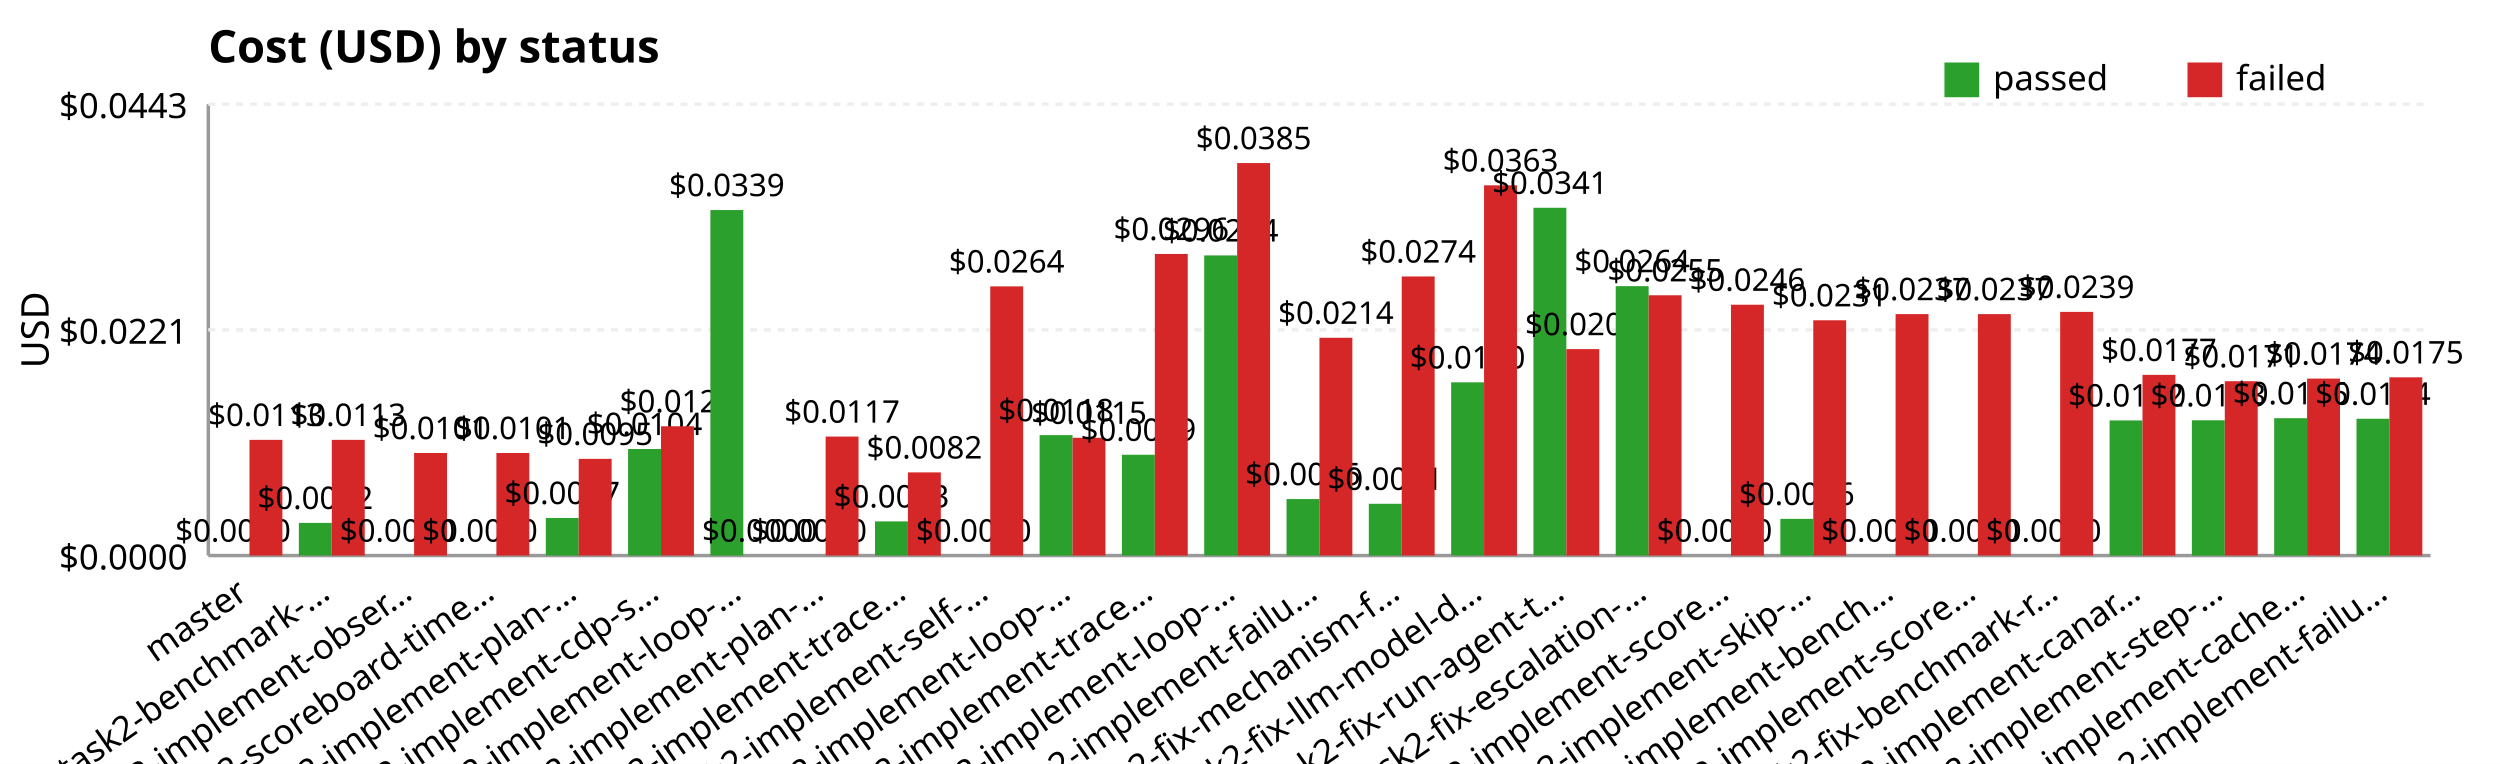
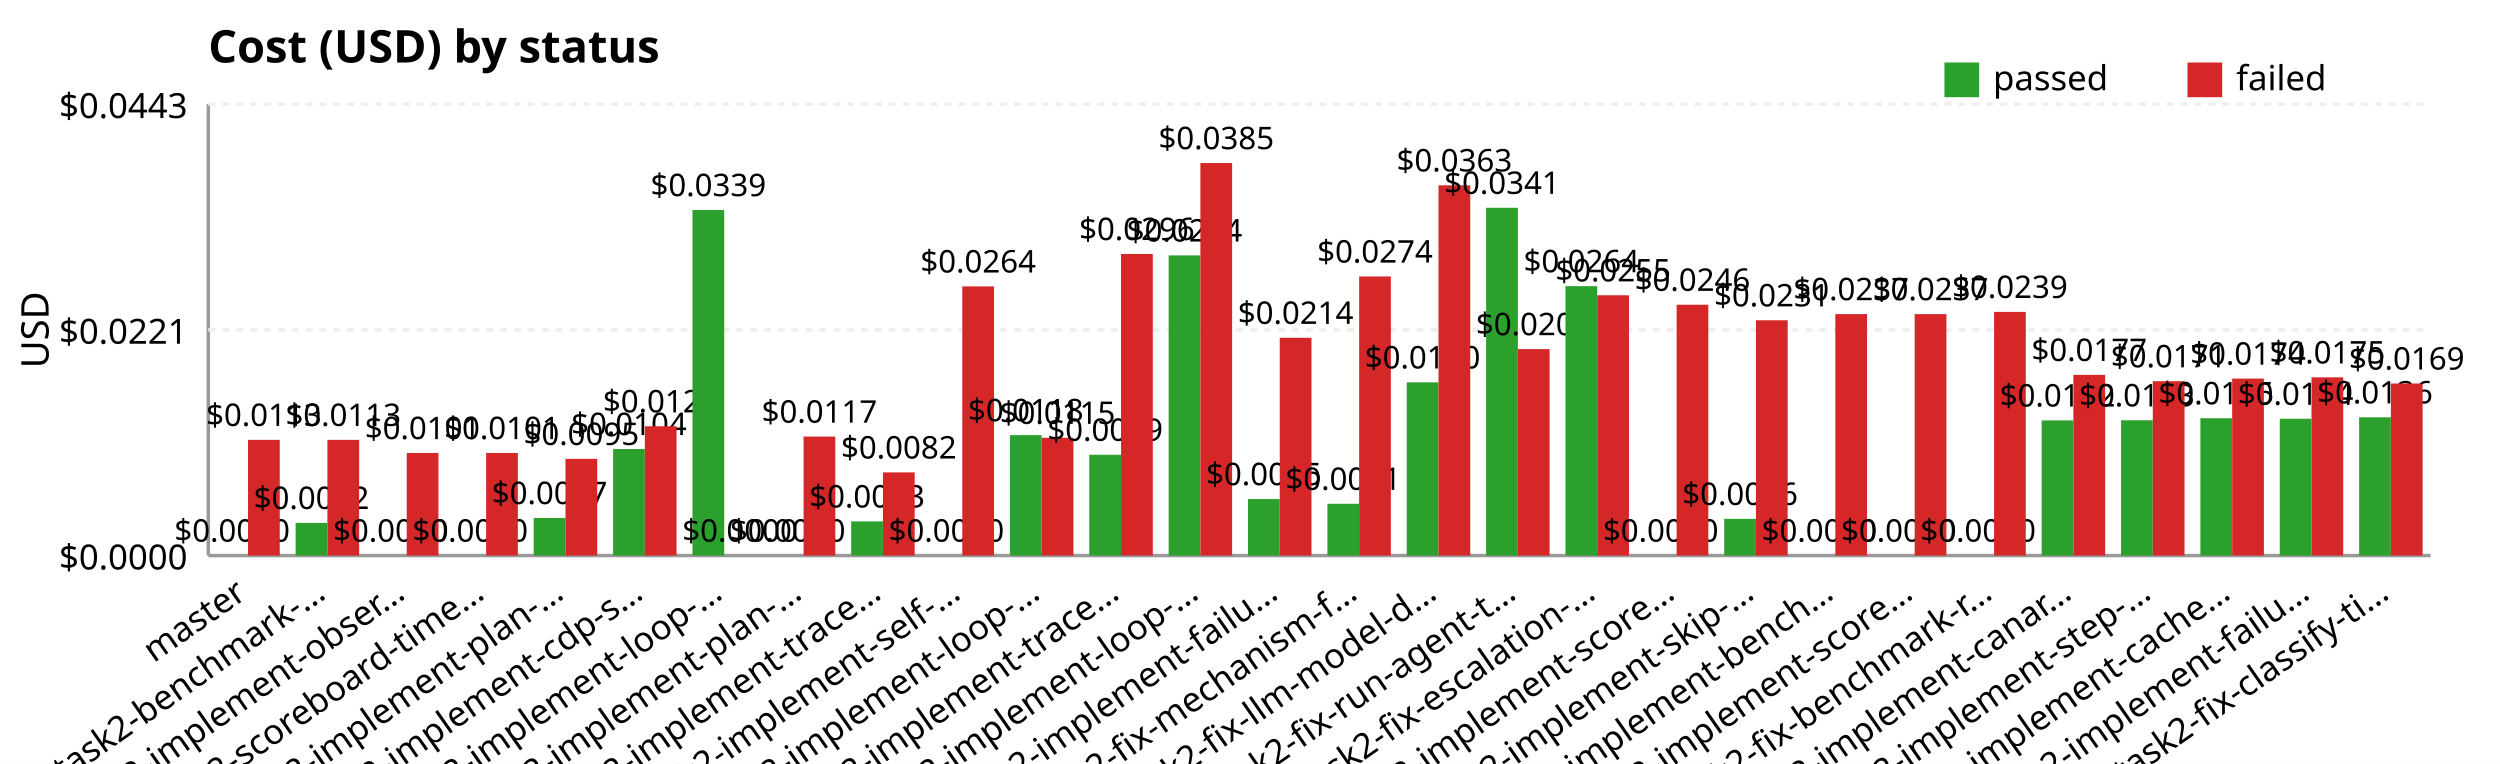
<svg xmlns="http://www.w3.org/2000/svg" viewBox="0 0 720 220" width="720" height="220" font-family="sans-serif">
  <rect width="100%" height="100%" fill="#fff" />
  <text x="60" y="18" font-size="13" font-weight="600">Cost (USD) by status</text>
  <line x1="60" y1="30" x2="60" y2="160" stroke="#999" />
  <line x1="60" y1="160" x2="700" y2="160" stroke="#999" />
  <text x="54" y="164.0" font-size="10" text-anchor="end" fill="#000">$0.0000</text>
  <text x="54" y="99.0" font-size="10" text-anchor="end" fill="#000">$0.0221</text>
  <line x1="60" y1="95.0" x2="700" y2="95.0" stroke="#eee" stroke-dasharray="2,2" />
  <text x="54" y="34.0" font-size="10" text-anchor="end" fill="#000">$0.0443</text>
  <line x1="60" y1="30.0" x2="700" y2="30.0" stroke="#eee" stroke-dasharray="2,2" />
  <text x="14" y="95.0" font-size="11" fill="#000" transform="rotate(-90 14 95.0)" text-anchor="middle">USD</text>
-   <rect x="62.37" y="160.00" width="9.48" height="0.00" fill="#2ca02c" />
-   <text x="67.11" y="156.00" font-size="9" text-anchor="middle" fill="#000">$0.0000</text>
-   <rect x="71.85" y="126.68" width="9.48" height="33.32" fill="#d62728" />
-   <text x="76.59" y="122.68" font-size="9" text-anchor="middle" fill="#000">$0.0113</text>
-   <text x="71.85" y="172" font-size="10" fill="#000" text-anchor="end" transform="rotate(-35 71.85 172)">master</text>
-   <rect x="86.07" y="150.59" width="9.48" height="9.41" fill="#2ca02c" />
-   <text x="90.81" y="146.59" font-size="9" text-anchor="middle" fill="#000">$0.0032</text>
-   <rect x="95.56" y="126.68" width="9.48" height="33.32" fill="#d62728" />
-   <text x="100.30" y="122.68" font-size="9" text-anchor="middle" fill="#000">$0.0113</text>
-   <text x="95.56" y="172" font-size="10" fill="#000" text-anchor="end" transform="rotate(-35 95.56 172)">feat-task2-benchmark-…</text>
-   <rect x="109.78" y="160.00" width="9.48" height="0.00" fill="#2ca02c" />
-   <text x="114.52" y="156.00" font-size="9" text-anchor="middle" fill="#000">$0.0000</text>
-   <rect x="119.26" y="130.46" width="9.48" height="29.54" fill="#d62728" />
-   <text x="124.00" y="126.46" font-size="9" text-anchor="middle" fill="#000">$0.0101</text>
-   <text x="119.26" y="172" font-size="10" fill="#000" text-anchor="end" transform="rotate(-35 119.26 172)">task2-implement-obser…</text>
-   <rect x="133.48" y="160.00" width="9.48" height="0.00" fill="#2ca02c" />
-   <text x="138.22" y="156.00" font-size="9" text-anchor="middle" fill="#000">$0.0000</text>
-   <rect x="142.96" y="130.46" width="9.48" height="29.54" fill="#d62728" />
-   <text x="147.70" y="126.46" font-size="9" text-anchor="middle" fill="#000">$0.0101</text>
-   <text x="142.96" y="172" font-size="10" fill="#000" text-anchor="end" transform="rotate(-35 142.96 172)">task2-scoreboard-time…</text>
-   <rect x="157.19" y="149.17" width="9.48" height="10.83" fill="#2ca02c" />
-   <text x="161.93" y="145.17" font-size="9" text-anchor="middle" fill="#000">$0.0037</text>
-   <rect x="166.67" y="132.15" width="9.48" height="27.85" fill="#d62728" />
-   <text x="171.41" y="128.15" font-size="9" text-anchor="middle" fill="#000">$0.0095</text>
-   <text x="166.67" y="172" font-size="10" fill="#000" text-anchor="end" transform="rotate(-35 166.67 172)">task2-implement-plan-…</text>
-   <rect x="180.89" y="129.31" width="9.48" height="30.69" fill="#2ca02c" />
-   <text x="185.63" y="125.31" font-size="9" text-anchor="middle" fill="#000">$0.0104</text>
-   <rect x="190.37" y="122.76" width="9.48" height="37.24" fill="#d62728" />
-   <text x="195.11" y="118.76" font-size="9" text-anchor="middle" fill="#000">$0.0127</text>
-   <text x="190.37" y="172" font-size="10" fill="#000" text-anchor="end" transform="rotate(-35 190.37 172)">task2-implement-cdp-s…</text>
-   <rect x="204.59" y="60.49" width="9.48" height="99.51" fill="#2ca02c" />
-   <text x="209.33" y="56.49" font-size="9" text-anchor="middle" fill="#000">$0.0339</text>
-   <rect x="214.07" y="160.00" width="9.48" height="0.00" fill="#d62728" />
-   <text x="218.81" y="156.00" font-size="9" text-anchor="middle" fill="#000">$0.0000</text>
-   <text x="214.07" y="172" font-size="10" fill="#000" text-anchor="end" transform="rotate(-35 214.07 172)">task2-implement-loop-…</text>
-   <rect x="228.30" y="160.00" width="9.48" height="0.00" fill="#2ca02c" />
-   <text x="233.04" y="156.00" font-size="9" text-anchor="middle" fill="#000">$0.0000</text>
-   <rect x="237.78" y="125.73" width="9.48" height="34.27" fill="#d62728" />
-   <text x="242.52" y="121.73" font-size="9" text-anchor="middle" fill="#000">$0.0117</text>
-   <text x="237.78" y="172" font-size="10" fill="#000" text-anchor="end" transform="rotate(-35 237.78 172)">task2-implement-plan-…</text>
-   <rect x="252.00" y="150.16" width="9.48" height="9.84" fill="#2ca02c" />
-   <text x="256.74" y="146.16" font-size="9" text-anchor="middle" fill="#000">$0.0033</text>
-   <rect x="261.48" y="136.05" width="9.48" height="23.95" fill="#d62728" />
-   <text x="266.22" y="132.05" font-size="9" text-anchor="middle" fill="#000">$0.0082</text>
-   <text x="261.48" y="172" font-size="10" fill="#000" text-anchor="end" transform="rotate(-35 261.48 172)">task2-implement-trace…</text>
-   <rect x="275.70" y="160.00" width="9.48" height="0.00" fill="#2ca02c" />
-   <text x="280.44" y="156.00" font-size="9" text-anchor="middle" fill="#000">$0.0000</text>
-   <rect x="285.19" y="82.48" width="9.48" height="77.52" fill="#d62728" />
-   <text x="289.93" y="78.48" font-size="9" text-anchor="middle" fill="#000">$0.0264</text>
-   <text x="285.19" y="172" font-size="10" fill="#000" text-anchor="end" transform="rotate(-35 285.19 172)">task2-implement-self-…</text>
-   <rect x="299.41" y="125.32" width="9.48" height="34.68" fill="#2ca02c" />
-   <text x="304.15" y="121.32" font-size="9" text-anchor="middle" fill="#000">$0.0118</text>
-   <rect x="308.89" y="126.08" width="9.48" height="33.92" fill="#d62728" />
-   <text x="313.63" y="122.08" font-size="9" text-anchor="middle" fill="#000">$0.0115</text>
-   <text x="308.89" y="172" font-size="10" fill="#000" text-anchor="end" transform="rotate(-35 308.89 172)">task2-implement-loop-…</text>
-   <rect x="323.11" y="130.97" width="9.48" height="29.03" fill="#2ca02c" />
-   <text x="327.85" y="126.97" font-size="9" text-anchor="middle" fill="#000">$0.0099</text>
-   <rect x="332.59" y="73.14" width="9.48" height="86.86" fill="#d62728" />
-   <text x="337.33" y="69.14" font-size="9" text-anchor="middle" fill="#000">$0.0296</text>
-   <text x="332.59" y="172" font-size="10" fill="#000" text-anchor="end" transform="rotate(-35 332.59 172)">task2-implement-trace…</text>
-   <rect x="346.81" y="73.56" width="9.48" height="86.44" fill="#2ca02c" />
-   <text x="351.56" y="69.56" font-size="9" text-anchor="middle" fill="#000">$0.0294</text>
-   <rect x="356.30" y="46.96" width="9.48" height="113.04" fill="#d62728" />
-   <text x="361.04" y="42.96" font-size="9" text-anchor="middle" fill="#000">$0.0385</text>
-   <text x="356.30" y="172" font-size="10" fill="#000" text-anchor="end" transform="rotate(-35 356.30 172)">task2-implement-loop-…</text>
-   <rect x="370.52" y="143.73" width="9.48" height="16.27" fill="#2ca02c" />
-   <text x="375.26" y="139.73" font-size="9" text-anchor="middle" fill="#000">$0.0055</text>
-   <rect x="380.00" y="97.28" width="9.48" height="62.72" fill="#d62728" />
-   <text x="384.74" y="93.28" font-size="9" text-anchor="middle" fill="#000">$0.0214</text>
-   <text x="380.00" y="172" font-size="10" fill="#000" text-anchor="end" transform="rotate(-35 380.00 172)">task2-implement-failu…</text>
-   <rect x="394.22" y="145.09" width="9.48" height="14.91" fill="#2ca02c" />
-   <text x="398.96" y="141.09" font-size="9" text-anchor="middle" fill="#000">$0.0051</text>
-   <rect x="403.70" y="79.62" width="9.48" height="80.38" fill="#d62728" />
-   <text x="408.44" y="75.62" font-size="9" text-anchor="middle" fill="#000">$0.0274</text>
-   <text x="403.70" y="172" font-size="10" fill="#000" text-anchor="end" transform="rotate(-35 403.70 172)">task2-fix-mechanism-f…</text>
-   <rect x="417.93" y="110.11" width="9.48" height="49.89" fill="#2ca02c" />
-   <text x="422.67" y="106.11" font-size="9" text-anchor="middle" fill="#000">$0.0170</text>
-   <rect x="427.41" y="53.37" width="9.48" height="106.63" fill="#d62728" />
-   <text x="432.15" y="49.37" font-size="9" text-anchor="middle" fill="#000">$0.0363</text>
-   <text x="427.41" y="172" font-size="10" fill="#000" text-anchor="end" transform="rotate(-35 427.41 172)">task2-fix-llm-model-d…</text>
-   <rect x="441.63" y="59.84" width="9.48" height="100.16" fill="#2ca02c" />
-   <text x="446.37" y="55.84" font-size="9" text-anchor="middle" fill="#000">$0.0341</text>
-   <rect x="451.11" y="100.54" width="9.48" height="59.46" fill="#d62728" />
-   <text x="455.85" y="96.54" font-size="9" text-anchor="middle" fill="#000">$0.0202</text>
-   <text x="451.11" y="172" font-size="10" fill="#000" text-anchor="end" transform="rotate(-35 451.11 172)">task2-fix-run-agent-t…</text>
-   <rect x="465.33" y="82.41" width="9.48" height="77.59" fill="#2ca02c" />
-   <text x="470.07" y="78.41" font-size="9" text-anchor="middle" fill="#000">$0.0264</text>
-   <rect x="474.81" y="85.04" width="9.48" height="74.96" fill="#d62728" />
-   <text x="479.56" y="81.04" font-size="9" text-anchor="middle" fill="#000">$0.0255</text>
-   <text x="474.81" y="172" font-size="10" fill="#000" text-anchor="end" transform="rotate(-35 474.81 172)">task2-fix-escalation-…</text>
-   <rect x="489.04" y="160.00" width="9.48" height="0.00" fill="#2ca02c" />
-   <text x="493.78" y="156.00" font-size="9" text-anchor="middle" fill="#000">$0.0000</text>
-   <rect x="498.52" y="87.76" width="9.48" height="72.24" fill="#d62728" />
-   <text x="503.26" y="83.76" font-size="9" text-anchor="middle" fill="#000">$0.0246</text>
-   <text x="498.52" y="172" font-size="10" fill="#000" text-anchor="end" transform="rotate(-35 498.52 172)">task2-implement-score…</text>
-   <rect x="512.74" y="149.43" width="9.48" height="10.57" fill="#2ca02c" />
-   <text x="517.48" y="145.43" font-size="9" text-anchor="middle" fill="#000">$0.0036</text>
-   <rect x="522.22" y="92.24" width="9.48" height="67.76" fill="#d62728" />
-   <text x="526.96" y="88.24" font-size="9" text-anchor="middle" fill="#000">$0.0231</text>
-   <text x="522.22" y="172" font-size="10" fill="#000" text-anchor="end" transform="rotate(-35 522.22 172)">task2-implement-skip-…</text>
-   <rect x="536.44" y="160.00" width="9.48" height="0.00" fill="#2ca02c" />
-   <text x="541.19" y="156.00" font-size="9" text-anchor="middle" fill="#000">$0.0000</text>
-   <rect x="545.93" y="90.46" width="9.48" height="69.54" fill="#d62728" />
-   <text x="550.67" y="86.46" font-size="9" text-anchor="middle" fill="#000">$0.0237</text>
-   <text x="545.93" y="172" font-size="10" fill="#000" text-anchor="end" transform="rotate(-35 545.93 172)">task2-implement-bench…</text>
-   <rect x="560.15" y="160.00" width="9.48" height="0.00" fill="#2ca02c" />
-   <text x="564.89" y="156.00" font-size="9" text-anchor="middle" fill="#000">$0.0000</text>
-   <rect x="569.63" y="90.46" width="9.48" height="69.54" fill="#d62728" />
-   <text x="574.37" y="86.46" font-size="9" text-anchor="middle" fill="#000">$0.0237</text>
-   <text x="569.63" y="172" font-size="10" fill="#000" text-anchor="end" transform="rotate(-35 569.63 172)">task2-implement-score…</text>
-   <rect x="583.85" y="160.00" width="9.48" height="0.00" fill="#2ca02c" />
-   <text x="588.59" y="156.00" font-size="9" text-anchor="middle" fill="#000">$0.0000</text>
-   <rect x="593.33" y="89.82" width="9.48" height="70.18" fill="#d62728" />
-   <text x="598.07" y="85.82" font-size="9" text-anchor="middle" fill="#000">$0.0239</text>
-   <text x="593.33" y="172" font-size="10" fill="#000" text-anchor="end" transform="rotate(-35 593.33 172)">task2-fix-benchmark-r…</text>
-   <rect x="607.56" y="121.08" width="9.48" height="38.92" fill="#2ca02c" />
-   <text x="612.30" y="117.08" font-size="9" text-anchor="middle" fill="#000">$0.0132</text>
-   <rect x="617.04" y="107.96" width="9.48" height="52.04" fill="#d62728" />
-   <text x="621.78" y="103.96" font-size="9" text-anchor="middle" fill="#000">$0.0177</text>
-   <text x="617.04" y="172" font-size="10" fill="#000" text-anchor="end" transform="rotate(-35 617.04 172)">task2-implement-canar…</text>
-   <rect x="631.26" y="121.04" width="9.48" height="38.96" fill="#2ca02c" />
-   <text x="636.00" y="117.04" font-size="9" text-anchor="middle" fill="#000">$0.0133</text>
-   <rect x="640.74" y="109.79" width="9.48" height="50.21" fill="#d62728" />
-   <text x="645.48" y="105.79" font-size="9" text-anchor="middle" fill="#000">$0.0171</text>
-   <text x="640.74" y="172" font-size="10" fill="#000" text-anchor="end" transform="rotate(-35 640.74 172)">task2-implement-step-…</text>
-   <rect x="654.96" y="120.44" width="9.48" height="39.56" fill="#2ca02c" />
-   <text x="659.70" y="116.44" font-size="9" text-anchor="middle" fill="#000">$0.0135</text>
-   <rect x="664.44" y="109.03" width="9.48" height="50.97" fill="#d62728" />
-   <text x="669.19" y="105.03" font-size="9" text-anchor="middle" fill="#000">$0.0174</text>
-   <text x="664.44" y="172" font-size="10" fill="#000" text-anchor="end" transform="rotate(-35 664.44 172)">task2-implement-cache…</text>
-   <rect x="678.67" y="120.60" width="9.48" height="39.40" fill="#2ca02c" />
-   <text x="683.41" y="116.60" font-size="9" text-anchor="middle" fill="#000">$0.0134</text>
-   <rect x="688.15" y="108.67" width="9.48" height="51.33" fill="#d62728" />
-   <text x="692.89" y="104.67" font-size="9" text-anchor="middle" fill="#000">$0.0175</text>
-   <text x="688.15" y="172" font-size="10" fill="#000" text-anchor="end" transform="rotate(-35 688.15 172)">task2-implement-failu…</text>
+   <rect x="62.29" y="160.00" width="9.14" height="0.00" fill="#2ca02c" />
+   <text x="66.86" y="156.00" font-size="9" text-anchor="middle" fill="#000">$0.0000</text>
+   <rect x="71.43" y="126.68" width="9.14" height="33.32" fill="#d62728" />
+   <text x="76.00" y="122.68" font-size="9" text-anchor="middle" fill="#000">$0.0113</text>
+   <text x="71.43" y="172" font-size="10" fill="#000" text-anchor="end" transform="rotate(-35 71.43 172)">master</text>
+   <rect x="85.14" y="150.59" width="9.14" height="9.41" fill="#2ca02c" />
+   <text x="89.71" y="146.59" font-size="9" text-anchor="middle" fill="#000">$0.0032</text>
+   <rect x="94.29" y="126.68" width="9.14" height="33.32" fill="#d62728" />
+   <text x="98.86" y="122.68" font-size="9" text-anchor="middle" fill="#000">$0.0113</text>
+   <text x="94.29" y="172" font-size="10" fill="#000" text-anchor="end" transform="rotate(-35 94.29 172)">feat-task2-benchmark-…</text>
+   <rect x="108.00" y="160.00" width="9.14" height="0.00" fill="#2ca02c" />
+   <text x="112.57" y="156.00" font-size="9" text-anchor="middle" fill="#000">$0.0000</text>
+   <rect x="117.14" y="130.46" width="9.14" height="29.54" fill="#d62728" />
+   <text x="121.71" y="126.46" font-size="9" text-anchor="middle" fill="#000">$0.0101</text>
+   <text x="117.14" y="172" font-size="10" fill="#000" text-anchor="end" transform="rotate(-35 117.14 172)">task2-implement-obser…</text>
+   <rect x="130.86" y="160.00" width="9.14" height="0.00" fill="#2ca02c" />
+   <text x="135.43" y="156.00" font-size="9" text-anchor="middle" fill="#000">$0.0000</text>
+   <rect x="140.00" y="130.46" width="9.14" height="29.54" fill="#d62728" />
+   <text x="144.57" y="126.46" font-size="9" text-anchor="middle" fill="#000">$0.0101</text>
+   <text x="140.00" y="172" font-size="10" fill="#000" text-anchor="end" transform="rotate(-35 140.00 172)">task2-scoreboard-time…</text>
+   <rect x="153.71" y="149.17" width="9.14" height="10.83" fill="#2ca02c" />
+   <text x="158.29" y="145.17" font-size="9" text-anchor="middle" fill="#000">$0.0037</text>
+   <rect x="162.86" y="132.15" width="9.14" height="27.85" fill="#d62728" />
+   <text x="167.43" y="128.15" font-size="9" text-anchor="middle" fill="#000">$0.0095</text>
+   <text x="162.86" y="172" font-size="10" fill="#000" text-anchor="end" transform="rotate(-35 162.86 172)">task2-implement-plan-…</text>
+   <rect x="176.57" y="129.31" width="9.14" height="30.69" fill="#2ca02c" />
+   <text x="181.14" y="125.31" font-size="9" text-anchor="middle" fill="#000">$0.0104</text>
+   <rect x="185.71" y="122.76" width="9.14" height="37.24" fill="#d62728" />
+   <text x="190.29" y="118.76" font-size="9" text-anchor="middle" fill="#000">$0.0127</text>
+   <text x="185.71" y="172" font-size="10" fill="#000" text-anchor="end" transform="rotate(-35 185.71 172)">task2-implement-cdp-s…</text>
+   <rect x="199.43" y="60.49" width="9.14" height="99.51" fill="#2ca02c" />
+   <text x="204.00" y="56.49" font-size="9" text-anchor="middle" fill="#000">$0.0339</text>
+   <rect x="208.57" y="160.00" width="9.14" height="0.00" fill="#d62728" />
+   <text x="213.14" y="156.00" font-size="9" text-anchor="middle" fill="#000">$0.0000</text>
+   <text x="208.57" y="172" font-size="10" fill="#000" text-anchor="end" transform="rotate(-35 208.57 172)">task2-implement-loop-…</text>
+   <rect x="222.29" y="160.00" width="9.14" height="0.00" fill="#2ca02c" />
+   <text x="226.86" y="156.00" font-size="9" text-anchor="middle" fill="#000">$0.0000</text>
+   <rect x="231.43" y="125.73" width="9.14" height="34.27" fill="#d62728" />
+   <text x="236.00" y="121.73" font-size="9" text-anchor="middle" fill="#000">$0.0117</text>
+   <text x="231.43" y="172" font-size="10" fill="#000" text-anchor="end" transform="rotate(-35 231.43 172)">task2-implement-plan-…</text>
+   <rect x="245.14" y="150.16" width="9.14" height="9.84" fill="#2ca02c" />
+   <text x="249.71" y="146.16" font-size="9" text-anchor="middle" fill="#000">$0.0033</text>
+   <rect x="254.29" y="136.05" width="9.14" height="23.95" fill="#d62728" />
+   <text x="258.86" y="132.05" font-size="9" text-anchor="middle" fill="#000">$0.0082</text>
+   <text x="254.29" y="172" font-size="10" fill="#000" text-anchor="end" transform="rotate(-35 254.29 172)">task2-implement-trace…</text>
+   <rect x="268.00" y="160.00" width="9.14" height="0.00" fill="#2ca02c" />
+   <text x="272.57" y="156.00" font-size="9" text-anchor="middle" fill="#000">$0.0000</text>
+   <rect x="277.14" y="82.48" width="9.14" height="77.52" fill="#d62728" />
+   <text x="281.71" y="78.48" font-size="9" text-anchor="middle" fill="#000">$0.0264</text>
+   <text x="277.14" y="172" font-size="10" fill="#000" text-anchor="end" transform="rotate(-35 277.14 172)">task2-implement-self-…</text>
+   <rect x="290.86" y="125.32" width="9.14" height="34.68" fill="#2ca02c" />
+   <text x="295.43" y="121.32" font-size="9" text-anchor="middle" fill="#000">$0.0118</text>
+   <rect x="300.00" y="126.08" width="9.14" height="33.92" fill="#d62728" />
+   <text x="304.57" y="122.08" font-size="9" text-anchor="middle" fill="#000">$0.0115</text>
+   <text x="300.00" y="172" font-size="10" fill="#000" text-anchor="end" transform="rotate(-35 300.00 172)">task2-implement-loop-…</text>
+   <rect x="313.71" y="130.97" width="9.14" height="29.03" fill="#2ca02c" />
+   <text x="318.29" y="126.97" font-size="9" text-anchor="middle" fill="#000">$0.0099</text>
+   <rect x="322.86" y="73.14" width="9.14" height="86.86" fill="#d62728" />
+   <text x="327.43" y="69.14" font-size="9" text-anchor="middle" fill="#000">$0.0296</text>
+   <text x="322.86" y="172" font-size="10" fill="#000" text-anchor="end" transform="rotate(-35 322.86 172)">task2-implement-trace…</text>
+   <rect x="336.57" y="73.56" width="9.14" height="86.44" fill="#2ca02c" />
+   <text x="341.14" y="69.56" font-size="9" text-anchor="middle" fill="#000">$0.0294</text>
+   <rect x="345.71" y="46.96" width="9.14" height="113.04" fill="#d62728" />
+   <text x="350.29" y="42.96" font-size="9" text-anchor="middle" fill="#000">$0.0385</text>
+   <text x="345.71" y="172" font-size="10" fill="#000" text-anchor="end" transform="rotate(-35 345.71 172)">task2-implement-loop-…</text>
+   <rect x="359.43" y="143.73" width="9.14" height="16.27" fill="#2ca02c" />
+   <text x="364.00" y="139.73" font-size="9" text-anchor="middle" fill="#000">$0.0055</text>
+   <rect x="368.57" y="97.28" width="9.14" height="62.72" fill="#d62728" />
+   <text x="373.14" y="93.28" font-size="9" text-anchor="middle" fill="#000">$0.0214</text>
+   <text x="368.57" y="172" font-size="10" fill="#000" text-anchor="end" transform="rotate(-35 368.57 172)">task2-implement-failu…</text>
+   <rect x="382.29" y="145.09" width="9.14" height="14.91" fill="#2ca02c" />
+   <text x="386.86" y="141.09" font-size="9" text-anchor="middle" fill="#000">$0.0051</text>
+   <rect x="391.43" y="79.62" width="9.14" height="80.38" fill="#d62728" />
+   <text x="396.00" y="75.62" font-size="9" text-anchor="middle" fill="#000">$0.0274</text>
+   <text x="391.43" y="172" font-size="10" fill="#000" text-anchor="end" transform="rotate(-35 391.43 172)">task2-fix-mechanism-f…</text>
+   <rect x="405.14" y="110.11" width="9.14" height="49.89" fill="#2ca02c" />
+   <text x="409.71" y="106.11" font-size="9" text-anchor="middle" fill="#000">$0.0170</text>
+   <rect x="414.29" y="53.37" width="9.14" height="106.63" fill="#d62728" />
+   <text x="418.86" y="49.37" font-size="9" text-anchor="middle" fill="#000">$0.0363</text>
+   <text x="414.29" y="172" font-size="10" fill="#000" text-anchor="end" transform="rotate(-35 414.29 172)">task2-fix-llm-model-d…</text>
+   <rect x="428.00" y="59.84" width="9.14" height="100.16" fill="#2ca02c" />
+   <text x="432.57" y="55.84" font-size="9" text-anchor="middle" fill="#000">$0.0341</text>
+   <rect x="437.14" y="100.54" width="9.14" height="59.46" fill="#d62728" />
+   <text x="441.71" y="96.54" font-size="9" text-anchor="middle" fill="#000">$0.0202</text>
+   <text x="437.14" y="172" font-size="10" fill="#000" text-anchor="end" transform="rotate(-35 437.14 172)">task2-fix-run-agent-t…</text>
+   <rect x="450.86" y="82.41" width="9.14" height="77.59" fill="#2ca02c" />
+   <text x="455.43" y="78.41" font-size="9" text-anchor="middle" fill="#000">$0.0264</text>
+   <rect x="460.00" y="85.04" width="9.14" height="74.96" fill="#d62728" />
+   <text x="464.57" y="81.04" font-size="9" text-anchor="middle" fill="#000">$0.0255</text>
+   <text x="460.00" y="172" font-size="10" fill="#000" text-anchor="end" transform="rotate(-35 460.00 172)">task2-fix-escalation-…</text>
+   <rect x="473.71" y="160.00" width="9.14" height="0.00" fill="#2ca02c" />
+   <text x="478.29" y="156.00" font-size="9" text-anchor="middle" fill="#000">$0.0000</text>
+   <rect x="482.86" y="87.76" width="9.14" height="72.24" fill="#d62728" />
+   <text x="487.43" y="83.76" font-size="9" text-anchor="middle" fill="#000">$0.0246</text>
+   <text x="482.86" y="172" font-size="10" fill="#000" text-anchor="end" transform="rotate(-35 482.86 172)">task2-implement-score…</text>
+   <rect x="496.57" y="149.43" width="9.14" height="10.57" fill="#2ca02c" />
+   <text x="501.14" y="145.43" font-size="9" text-anchor="middle" fill="#000">$0.0036</text>
+   <rect x="505.71" y="92.24" width="9.14" height="67.76" fill="#d62728" />
+   <text x="510.29" y="88.24" font-size="9" text-anchor="middle" fill="#000">$0.0231</text>
+   <text x="505.71" y="172" font-size="10" fill="#000" text-anchor="end" transform="rotate(-35 505.71 172)">task2-implement-skip-…</text>
+   <rect x="519.43" y="160.00" width="9.14" height="0.00" fill="#2ca02c" />
+   <text x="524.00" y="156.00" font-size="9" text-anchor="middle" fill="#000">$0.0000</text>
+   <rect x="528.57" y="90.46" width="9.14" height="69.54" fill="#d62728" />
+   <text x="533.14" y="86.46" font-size="9" text-anchor="middle" fill="#000">$0.0237</text>
+   <text x="528.57" y="172" font-size="10" fill="#000" text-anchor="end" transform="rotate(-35 528.57 172)">task2-implement-bench…</text>
+   <rect x="542.29" y="160.00" width="9.14" height="0.00" fill="#2ca02c" />
+   <text x="546.86" y="156.00" font-size="9" text-anchor="middle" fill="#000">$0.0000</text>
+   <rect x="551.43" y="90.46" width="9.14" height="69.54" fill="#d62728" />
+   <text x="556.00" y="86.46" font-size="9" text-anchor="middle" fill="#000">$0.0237</text>
+   <text x="551.43" y="172" font-size="10" fill="#000" text-anchor="end" transform="rotate(-35 551.43 172)">task2-implement-score…</text>
+   <rect x="565.14" y="160.00" width="9.14" height="0.00" fill="#2ca02c" />
+   <text x="569.71" y="156.00" font-size="9" text-anchor="middle" fill="#000">$0.0000</text>
+   <rect x="574.29" y="89.82" width="9.14" height="70.18" fill="#d62728" />
+   <text x="578.86" y="85.82" font-size="9" text-anchor="middle" fill="#000">$0.0239</text>
+   <text x="574.29" y="172" font-size="10" fill="#000" text-anchor="end" transform="rotate(-35 574.29 172)">task2-fix-benchmark-r…</text>
+   <rect x="588.00" y="121.08" width="9.14" height="38.92" fill="#2ca02c" />
+   <text x="592.57" y="117.08" font-size="9" text-anchor="middle" fill="#000">$0.0132</text>
+   <rect x="597.14" y="107.96" width="9.14" height="52.04" fill="#d62728" />
+   <text x="601.71" y="103.96" font-size="9" text-anchor="middle" fill="#000">$0.0177</text>
+   <text x="597.14" y="172" font-size="10" fill="#000" text-anchor="end" transform="rotate(-35 597.14 172)">task2-implement-canar…</text>
+   <rect x="610.86" y="121.04" width="9.14" height="38.96" fill="#2ca02c" />
+   <text x="615.43" y="117.04" font-size="9" text-anchor="middle" fill="#000">$0.0133</text>
+   <rect x="620.00" y="109.79" width="9.14" height="50.21" fill="#d62728" />
+   <text x="624.57" y="105.79" font-size="9" text-anchor="middle" fill="#000">$0.0171</text>
+   <text x="620.00" y="172" font-size="10" fill="#000" text-anchor="end" transform="rotate(-35 620.00 172)">task2-implement-step-…</text>
+   <rect x="633.71" y="120.44" width="9.14" height="39.56" fill="#2ca02c" />
+   <text x="638.29" y="116.44" font-size="9" text-anchor="middle" fill="#000">$0.0135</text>
+   <rect x="642.86" y="109.03" width="9.14" height="50.97" fill="#d62728" />
+   <text x="647.43" y="105.03" font-size="9" text-anchor="middle" fill="#000">$0.0174</text>
+   <text x="642.86" y="172" font-size="10" fill="#000" text-anchor="end" transform="rotate(-35 642.86 172)">task2-implement-cache…</text>
+   <rect x="656.57" y="120.60" width="9.14" height="39.40" fill="#2ca02c" />
+   <text x="661.14" y="116.60" font-size="9" text-anchor="middle" fill="#000">$0.0134</text>
+   <rect x="665.71" y="108.67" width="9.14" height="51.33" fill="#d62728" />
+   <text x="670.29" y="104.67" font-size="9" text-anchor="middle" fill="#000">$0.0175</text>
+   <text x="665.71" y="172" font-size="10" fill="#000" text-anchor="end" transform="rotate(-35 665.71 172)">task2-implement-failu…</text>
+   <rect x="679.43" y="120.18" width="9.14" height="39.82" fill="#2ca02c" />
+   <text x="684.00" y="116.18" font-size="9" text-anchor="middle" fill="#000">$0.0136</text>
+   <rect x="688.57" y="110.45" width="9.14" height="49.55" fill="#d62728" />
+   <text x="693.14" y="106.45" font-size="9" text-anchor="middle" fill="#000">$0.0169</text>
+   <text x="688.57" y="172" font-size="10" fill="#000" text-anchor="end" transform="rotate(-35 688.57 172)">task2-fix-classify-ti…</text>
  <rect x="560" y="18" width="10" height="10" fill="#2ca02c" />
  <text x="574" y="26" font-size="10" fill="#000">passed</text>
  <rect x="630" y="18" width="10" height="10" fill="#d62728" />
  <text x="644" y="26" font-size="10" fill="#000">failed</text>
</svg>
